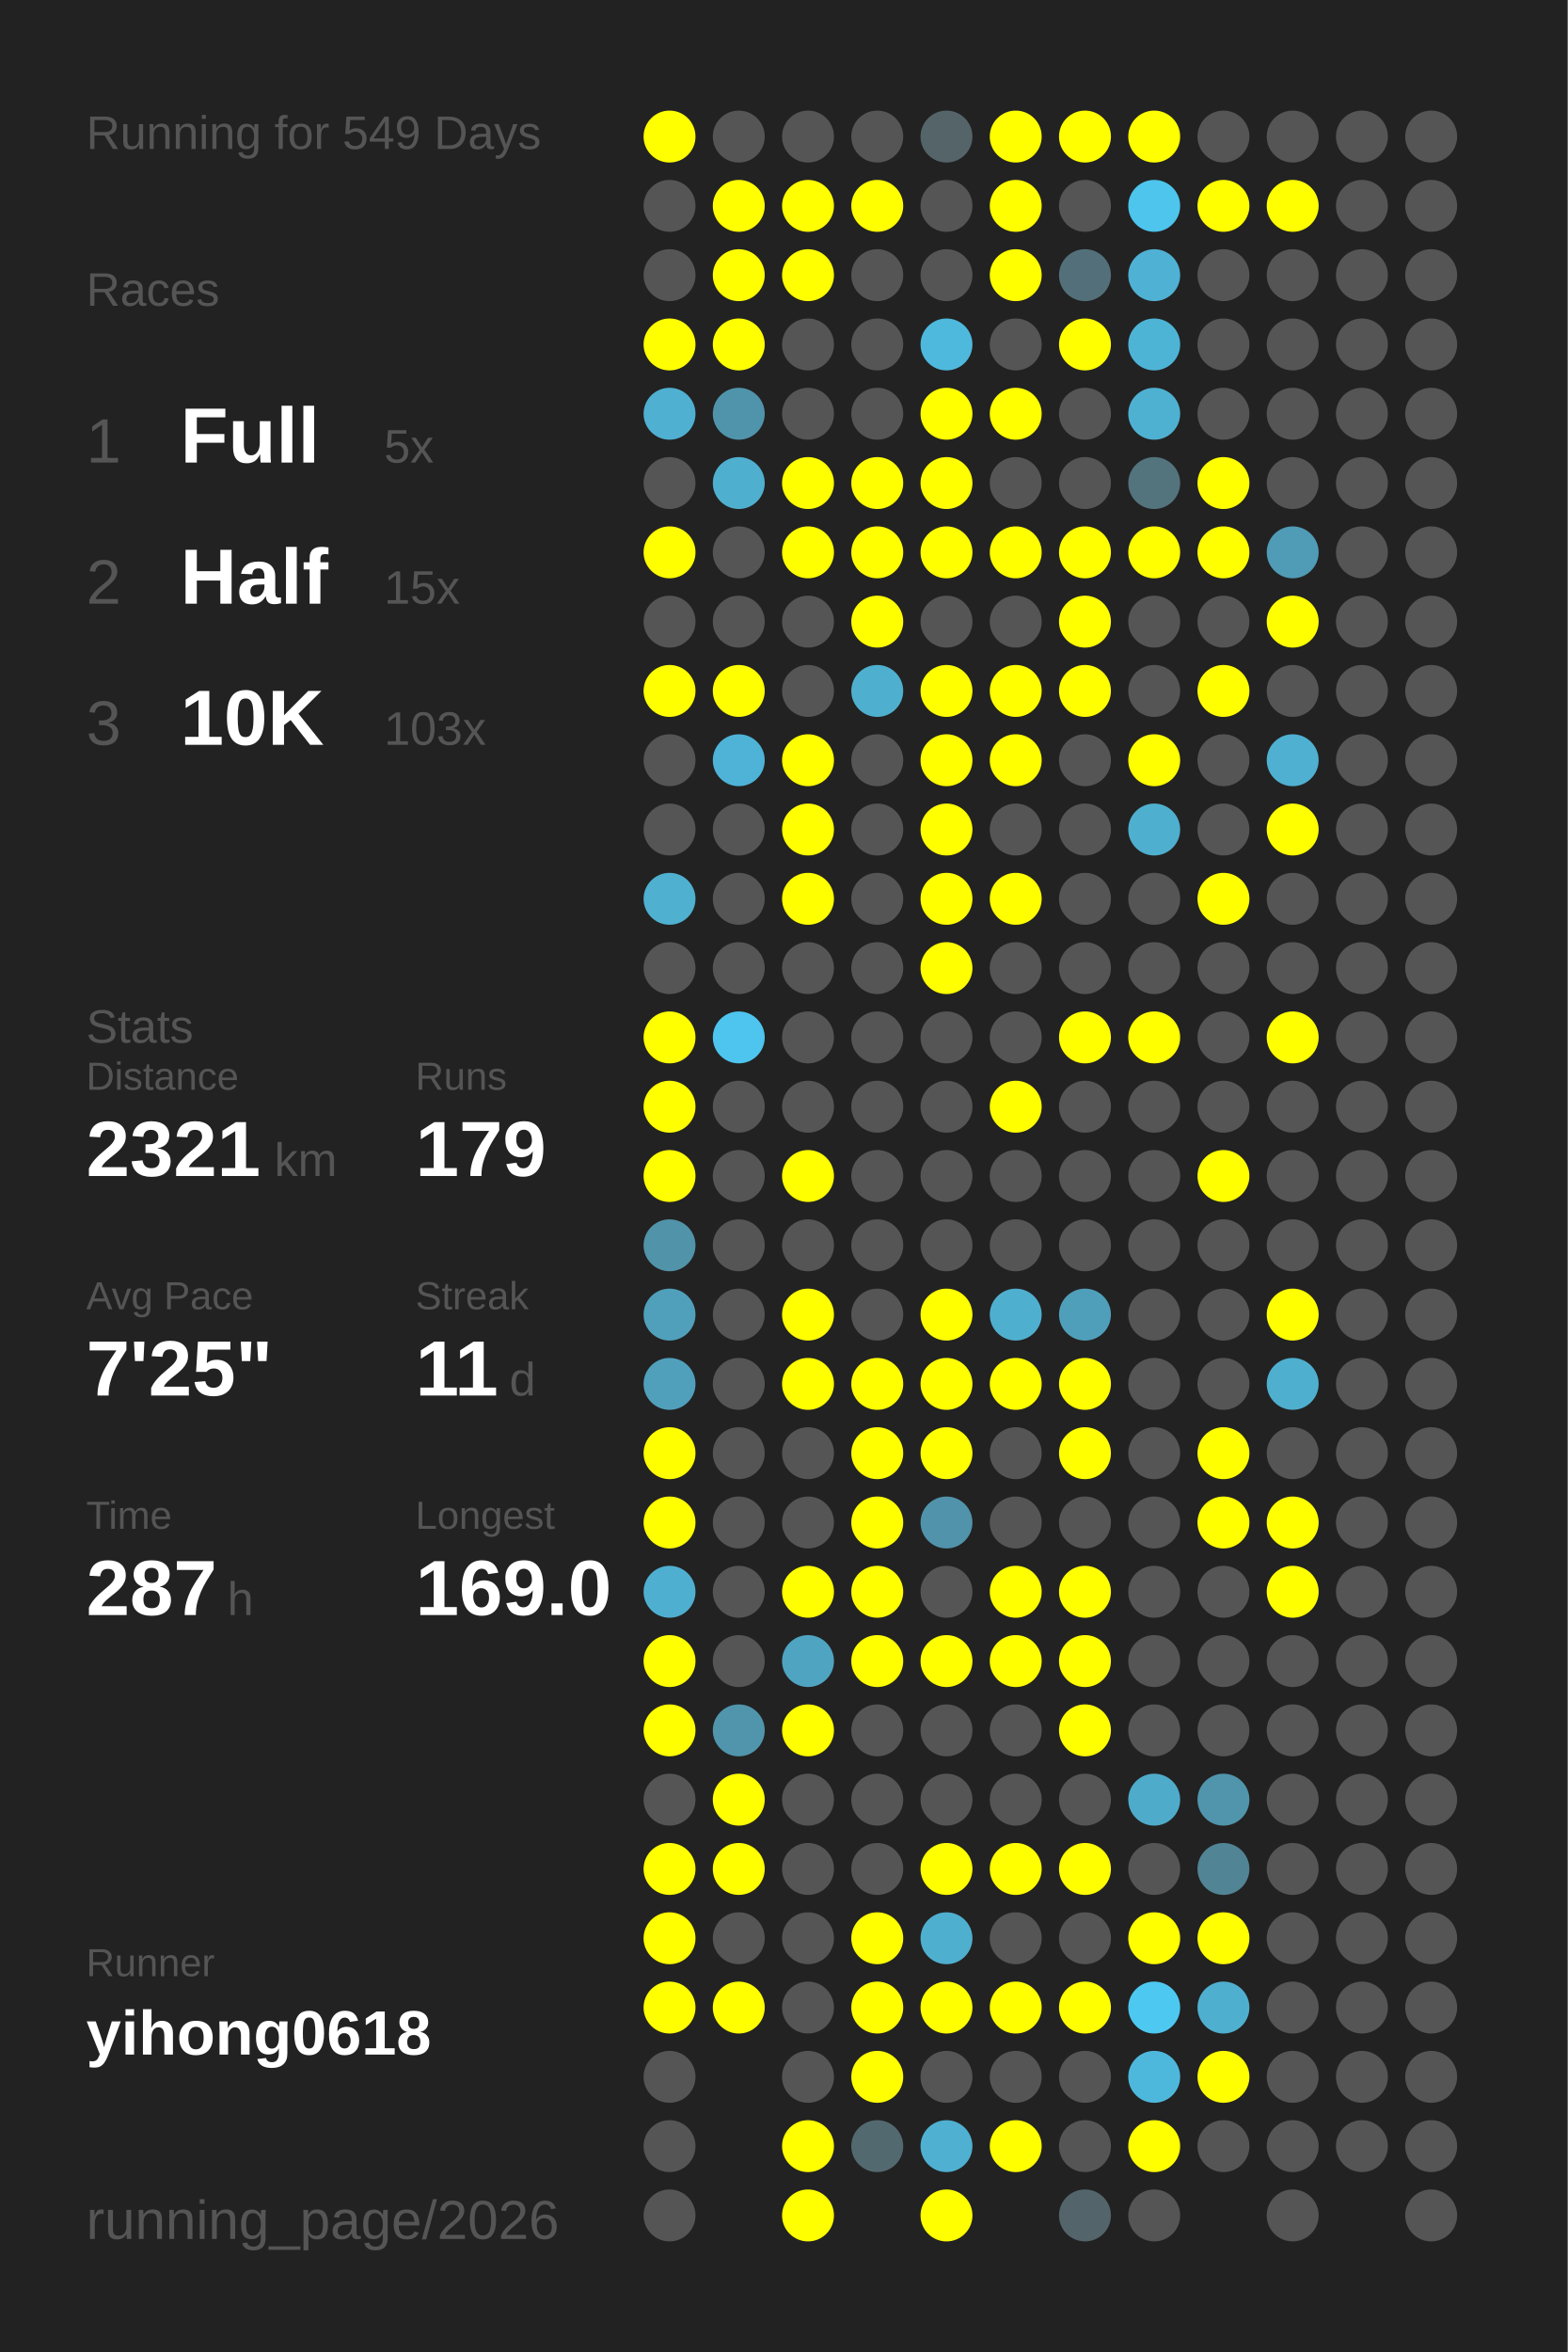
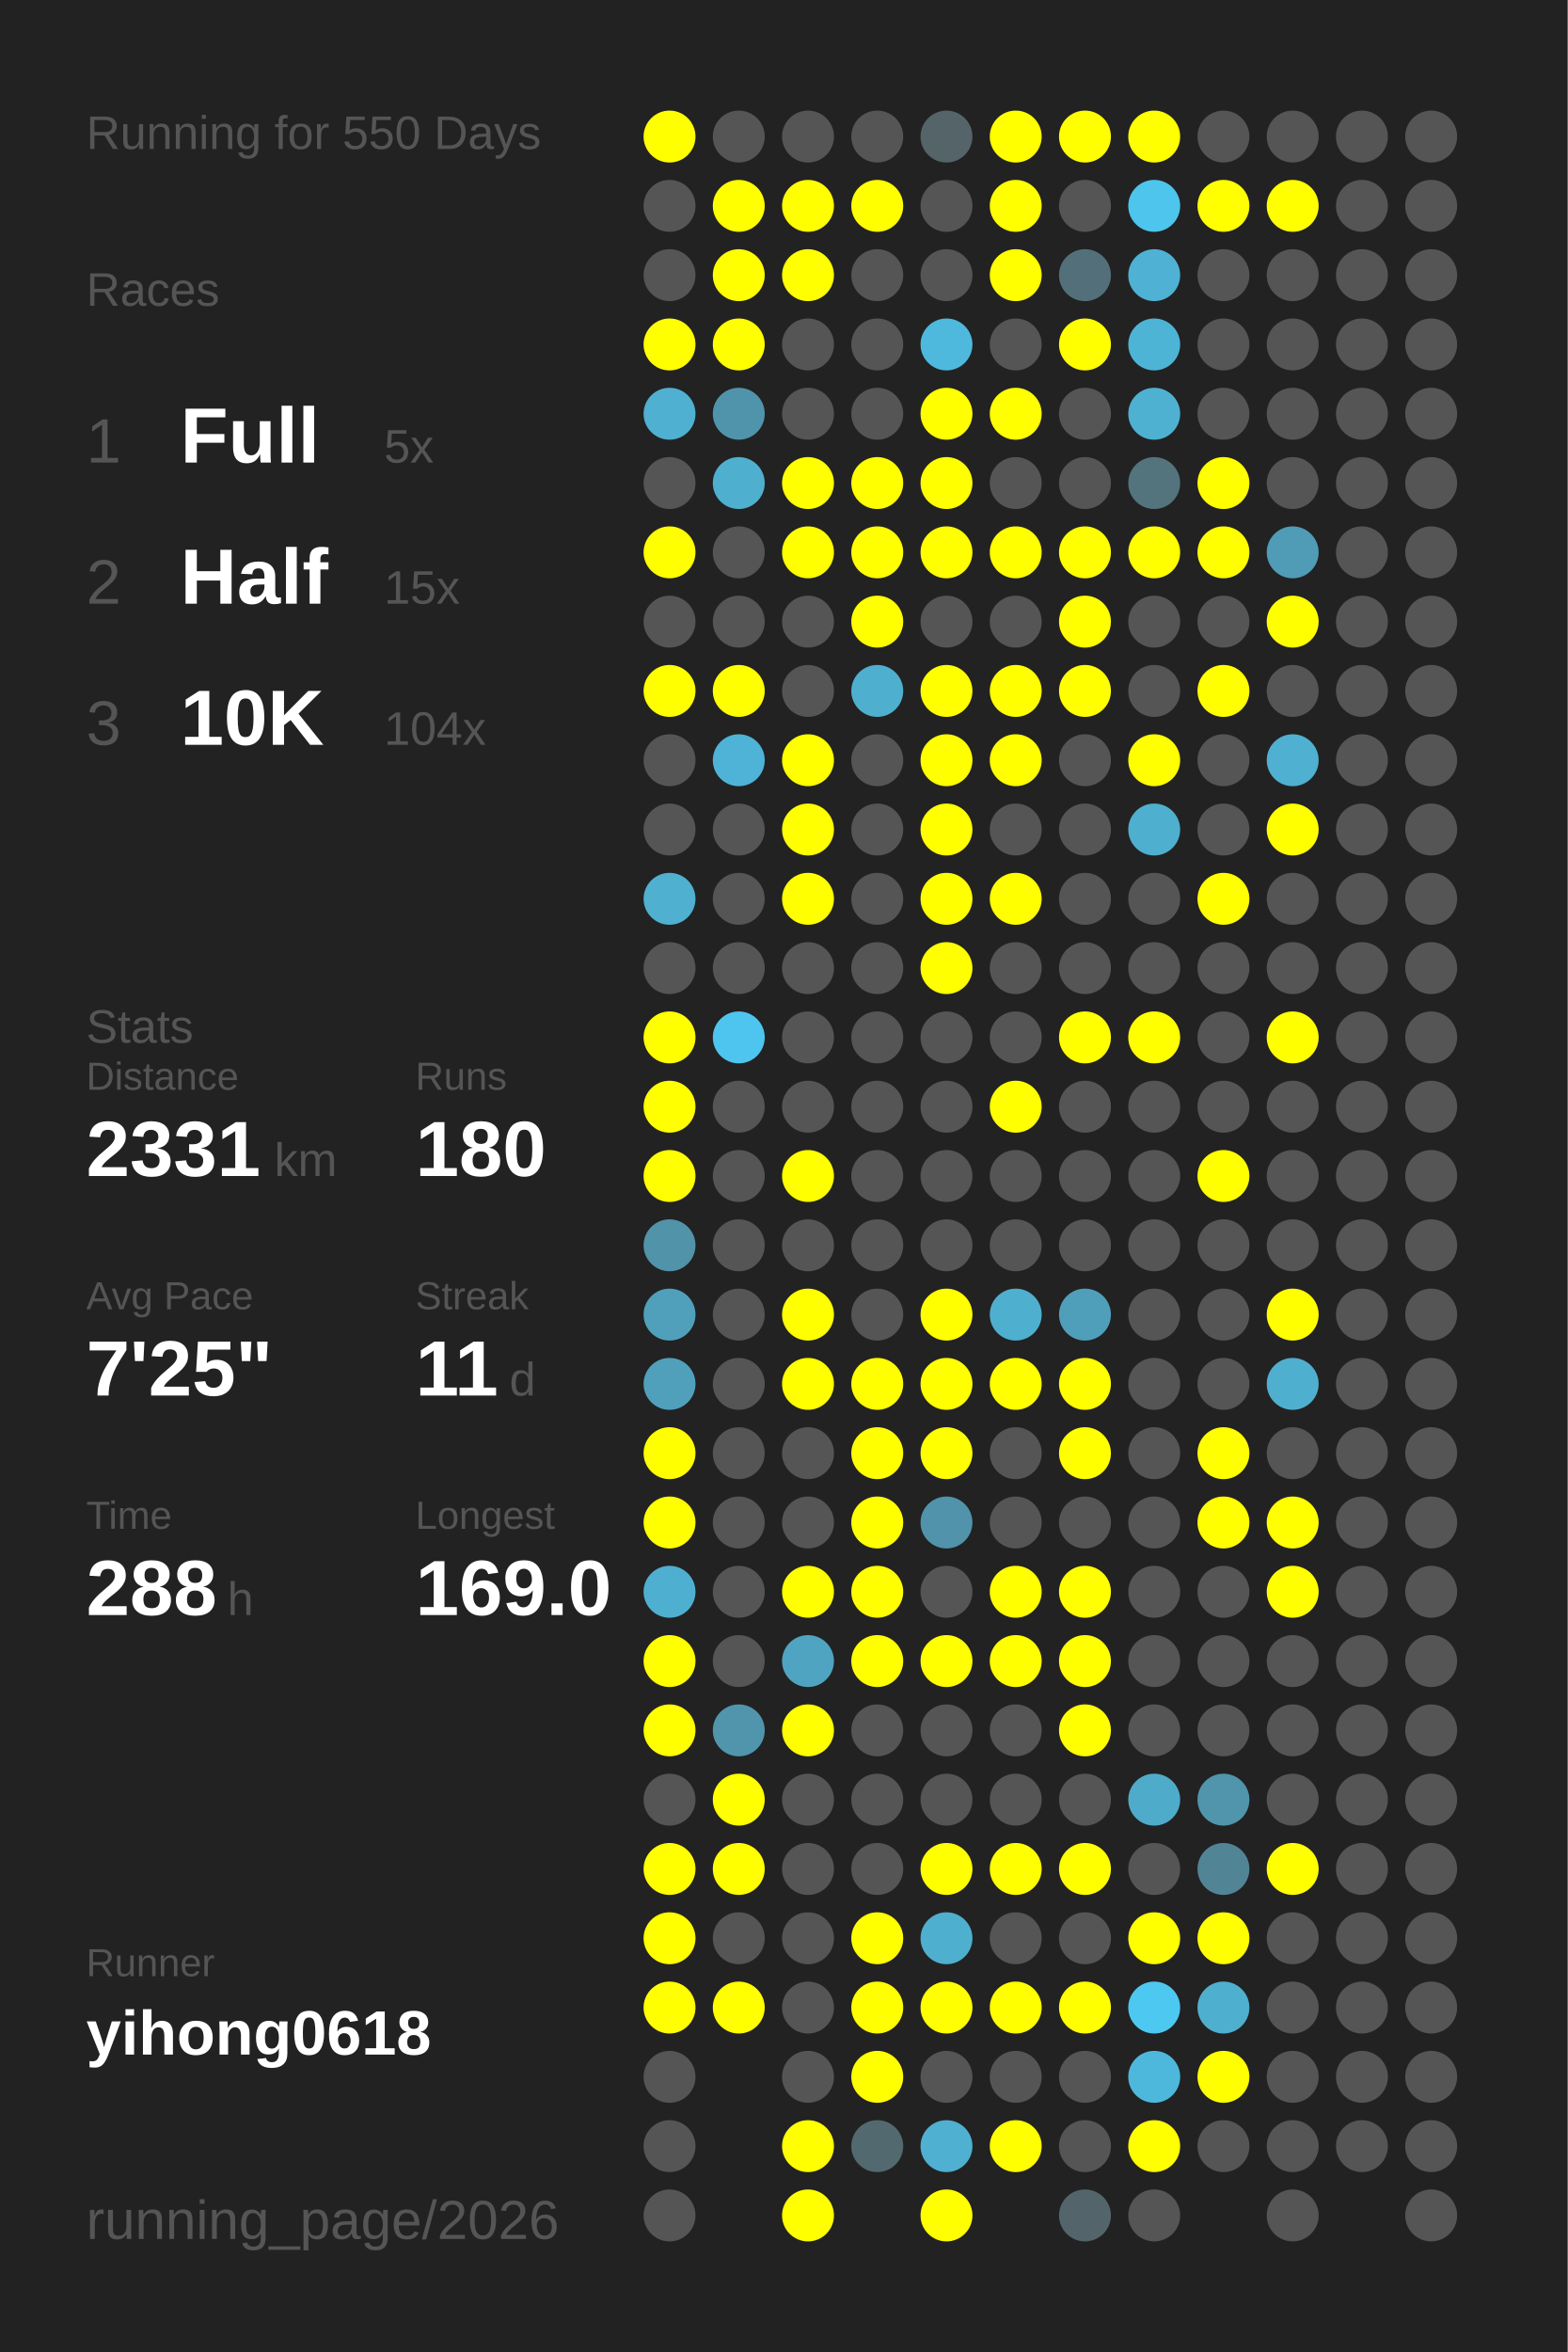
<svg xmlns="http://www.w3.org/2000/svg" baseProfile="full" height="300mm" version="1.1" viewBox="0,0,200,300" width="200mm">
  <defs />
  <rect fill="#222222" height="300" width="200" x="0" y="0" />
-   <text fill="#555555" style="font-size:6px; font-family:Arial;" x="11" y="19">Running for 549 Days</text>
+   <text fill="#555555" style="font-size:6px; font-family:Arial;" x="11" y="19">Running for 550 Days</text>
  <text fill="#555555" style="font-size:6px; font-family:Arial;" x="11" y="39">Races</text>
  <text fill="#555555" style="font-size:8px; font-family:Arial;" x="11" y="59">1</text>
  <text fill="#FFFFFF" style="font-size:10px; font-family:Arial; font-weight:bold;" x="23" y="59">Full</text>
  <text fill="#555555" style="font-size:6px; font-family:Arial;" x="49" y="59">5x</text>
  <text fill="#555555" style="font-size:8px; font-family:Arial;" x="11" y="77">2</text>
  <text fill="#FFFFFF" style="font-size:10px; font-family:Arial; font-weight:bold;" x="23" y="77">Half</text>
  <text fill="#555555" style="font-size:6px; font-family:Arial;" x="49" y="77">15x</text>
  <text fill="#555555" style="font-size:8px; font-family:Arial;" x="11" y="95">3</text>
  <text fill="#FFFFFF" style="font-size:10px; font-family:Arial; font-weight:bold;" x="23" y="95">10K</text>
-   <text fill="#555555" style="font-size:6px; font-family:Arial;" x="49" y="95">103x</text>
+   <text fill="#555555" style="font-size:6px; font-family:Arial;" x="49" y="95">104x</text>
  <text fill="#555555" style="font-size:6px; font-family:Arial;" x="11" y="133">Stats</text>
  <text fill="#555555" style="font-size:5px; font-family:Arial;" x="11" y="139">Distance</text>
-   <text fill="#FFFFFF" style="font-size:10px; font-family:Arial; font-weight:bold;" x="11" y="150">2321</text>
+   <text fill="#FFFFFF" style="font-size:10px; font-family:Arial; font-weight:bold;" x="11" y="150">2331</text>
  <text fill="#555555" style="font-size:6px; font-family:Arial;" x="35" y="150">km</text>
  <text fill="#555555" style="font-size:5px; font-family:Arial;" x="53" y="139">Runs</text>
-   <text fill="#FFFFFF" style="font-size:10px; font-family:Arial; font-weight:bold;" x="53" y="150">179</text>
+   <text fill="#FFFFFF" style="font-size:10px; font-family:Arial; font-weight:bold;" x="53" y="150">180</text>
  <text fill="#555555" style="font-size:5px; font-family:Arial;" x="11" y="167">Avg Pace</text>
  <text fill="#FFFFFF" style="font-size:10px; font-family:Arial; font-weight:bold;" x="11" y="178">7'25"</text>
  <text fill="#555555" style="font-size:5px; font-family:Arial;" x="53" y="167">Streak</text>
  <text fill="#FFFFFF" style="font-size:10px; font-family:Arial; font-weight:bold;" x="53" y="178">11</text>
  <text fill="#555555" style="font-size:6px; font-family:Arial;" x="65" y="178">d</text>
  <text fill="#555555" style="font-size:5px; font-family:Arial;" x="11" y="195">Time</text>
-   <text fill="#FFFFFF" style="font-size:10px; font-family:Arial; font-weight:bold;" x="11" y="206">287</text>
+   <text fill="#FFFFFF" style="font-size:10px; font-family:Arial; font-weight:bold;" x="11" y="206">288</text>
  <text fill="#555555" style="font-size:6px; font-family:Arial;" x="29" y="206">h</text>
  <text fill="#555555" style="font-size:5px; font-family:Arial;" x="53" y="195">Longest</text>
  <text fill="#FFFFFF" style="font-size:10px; font-family:Arial; font-weight:bold;" x="53" y="206">169.0</text>
  <text fill="#555555" style="font-size:5px; font-family:Arial;" x="11" y="252.065">Runner</text>
  <text fill="#FFFFFF" style="font-size:8px; font-family:Arial; font-weight:bold;" x="11" y="262.065">yihong0618</text>
  <text fill="#555555" style="font-size:7px; font-family:Arial;" x="11" y="285.581">running_page/2026</text>
  <circle cx="85.417" cy="17.419" fill="#FFFF00" r="3.312" />
  <circle cx="85.417" cy="26.258" fill="#555555" r="3.312" />
  <circle cx="85.417" cy="35.097" fill="#555555" r="3.312" />
  <circle cx="85.417" cy="43.935" fill="#FFFF00" r="3.312" />
  <circle cx="85.417" cy="52.774" fill="#4fb0d1" r="3.312" />
  <circle cx="85.417" cy="61.613" fill="#555555" r="3.312" />
  <circle cx="85.417" cy="70.452" fill="#FFFF00" r="3.312" />
  <circle cx="85.417" cy="79.29" fill="#555555" r="3.312" />
  <circle cx="85.417" cy="88.129" fill="#FFFF00" r="3.312" />
  <circle cx="85.417" cy="96.968" fill="#555555" r="3.312" />
  <circle cx="85.417" cy="105.806" fill="#555555" r="3.312" />
  <circle cx="85.417" cy="114.645" fill="#4fb0d0" r="3.312" />
  <circle cx="85.417" cy="123.484" fill="#555555" r="3.312" />
  <circle cx="85.417" cy="132.323" fill="#FFFF00" r="3.312" />
  <circle cx="85.417" cy="141.161" fill="#FFFF00" r="3.312" />
  <circle cx="85.417" cy="150" fill="#FFFF00" r="3.312" />
  <circle cx="85.417" cy="158.839" fill="#5193a9" r="3.312" />
  <circle cx="85.417" cy="167.677" fill="#50a0bb" r="3.312" />
  <circle cx="85.417" cy="176.516" fill="#50a0bc" r="3.312" />
  <circle cx="85.417" cy="185.355" fill="#FFFF00" r="3.312" />
  <circle cx="85.417" cy="194.194" fill="#FFFF00" r="3.312" />
  <circle cx="85.417" cy="203.032" fill="#4fafd0" r="3.312" />
  <circle cx="85.417" cy="211.871" fill="#FFFF00" r="3.312" />
  <circle cx="85.417" cy="220.71" fill="#FFFF00" r="3.312" />
  <circle cx="85.417" cy="229.548" fill="#555555" r="3.312" />
  <circle cx="85.417" cy="238.387" fill="#FFFF00" r="3.312" />
  <circle cx="85.417" cy="247.226" fill="#FFFF00" r="3.312" />
  <circle cx="85.417" cy="256.065" fill="#FFFF00" r="3.312" />
  <circle cx="85.417" cy="264.903" fill="#555555" r="3.312" />
  <circle cx="85.417" cy="273.742" fill="#555555" r="3.312" />
  <circle cx="85.417" cy="282.581" fill="#555555" r="3.312" />
  <circle cx="94.25" cy="17.419" fill="#555555" r="3.312" />
  <circle cx="94.25" cy="26.258" fill="#FFFF00" r="3.312" />
  <circle cx="94.25" cy="35.097" fill="#FFFF00" r="3.312" />
  <circle cx="94.25" cy="43.935" fill="#FFFF00" r="3.312" />
  <circle cx="94.25" cy="52.774" fill="#5094ab" r="3.312" />
  <circle cx="94.25" cy="61.613" fill="#4fafcf" r="3.312" />
  <circle cx="94.25" cy="70.452" fill="#555555" r="3.312" />
  <circle cx="94.25" cy="79.29" fill="#555555" r="3.312" />
  <circle cx="94.25" cy="88.129" fill="#FFFF00" r="3.312" />
  <circle cx="94.25" cy="96.968" fill="#4eb3d6" r="3.312" />
  <circle cx="94.25" cy="105.806" fill="#555555" r="3.312" />
  <circle cx="94.25" cy="114.645" fill="#555555" r="3.312" />
  <circle cx="94.25" cy="123.484" fill="#555555" r="3.312" />
  <circle cx="94.25" cy="132.323" fill="#4dc5ee" r="3.312" />
  <circle cx="94.25" cy="141.161" fill="#555555" r="3.312" />
  <circle cx="94.25" cy="150" fill="#555555" r="3.312" />
  <circle cx="94.25" cy="158.839" fill="#555555" r="3.312" />
  <circle cx="94.25" cy="167.677" fill="#555555" r="3.312" />
  <circle cx="94.25" cy="176.516" fill="#555555" r="3.312" />
  <circle cx="94.25" cy="185.355" fill="#555555" r="3.312" />
  <circle cx="94.25" cy="194.194" fill="#555555" r="3.312" />
  <circle cx="94.25" cy="203.032" fill="#555555" r="3.312" />
  <circle cx="94.25" cy="211.871" fill="#555555" r="3.312" />
  <circle cx="94.25" cy="220.71" fill="#5095ac" r="3.312" />
  <circle cx="94.25" cy="229.548" fill="#FFFF00" r="3.312" />
  <circle cx="94.25" cy="238.387" fill="#FFFF00" r="3.312" />
  <circle cx="94.25" cy="247.226" fill="#555555" r="3.312" />
  <circle cx="94.25" cy="256.065" fill="#FFFF00" r="3.312" />
  <circle cx="103.083" cy="17.419" fill="#555555" r="3.312" />
  <circle cx="103.083" cy="26.258" fill="#FFFF00" r="3.312" />
  <circle cx="103.083" cy="35.097" fill="#FFFF00" r="3.312" />
  <circle cx="103.083" cy="43.935" fill="#555555" r="3.312" />
  <circle cx="103.083" cy="52.774" fill="#555555" r="3.312" />
  <circle cx="103.083" cy="61.613" fill="#FFFF00" r="3.312" />
  <circle cx="103.083" cy="70.452" fill="#FFFF00" r="3.312" />
  <circle cx="103.083" cy="79.29" fill="#555555" r="3.312" />
  <circle cx="103.083" cy="88.129" fill="#555555" r="3.312" />
  <circle cx="103.083" cy="96.968" fill="#FFFF00" r="3.312" />
  <circle cx="103.083" cy="105.806" fill="#FFFF00" r="3.312" />
  <circle cx="103.083" cy="114.645" fill="#FFFF00" r="3.312" />
  <circle cx="103.083" cy="123.484" fill="#555555" r="3.312" />
  <circle cx="103.083" cy="132.323" fill="#555555" r="3.312" />
  <circle cx="103.083" cy="141.161" fill="#555555" r="3.312" />
  <circle cx="103.083" cy="150" fill="#FFFF00" r="3.312" />
  <circle cx="103.083" cy="158.839" fill="#555555" r="3.312" />
  <circle cx="103.083" cy="167.677" fill="#FFFF00" r="3.312" />
  <circle cx="103.083" cy="176.516" fill="#FFFF00" r="3.312" />
  <circle cx="103.083" cy="185.355" fill="#555555" r="3.312" />
  <circle cx="103.083" cy="194.194" fill="#555555" r="3.312" />
  <circle cx="103.083" cy="203.032" fill="#FFFF00" r="3.312" />
  <circle cx="103.083" cy="211.871" fill="#4fa4c1" r="3.312" />
  <circle cx="103.083" cy="220.71" fill="#FFFF00" r="3.312" />
  <circle cx="103.083" cy="229.548" fill="#555555" r="3.312" />
  <circle cx="103.083" cy="238.387" fill="#555555" r="3.312" />
  <circle cx="103.083" cy="247.226" fill="#555555" r="3.312" />
  <circle cx="103.083" cy="256.065" fill="#555555" r="3.312" />
  <circle cx="103.083" cy="264.903" fill="#555555" r="3.312" />
  <circle cx="103.083" cy="273.742" fill="#FFFF00" r="3.312" />
  <circle cx="103.083" cy="282.581" fill="#FFFF00" r="3.312" />
  <circle cx="111.917" cy="17.419" fill="#555555" r="3.312" />
  <circle cx="111.917" cy="26.258" fill="#FFFF00" r="3.312" />
  <circle cx="111.917" cy="35.097" fill="#555555" r="3.312" />
  <circle cx="111.917" cy="43.935" fill="#555555" r="3.312" />
  <circle cx="111.917" cy="52.774" fill="#555555" r="3.312" />
  <circle cx="111.917" cy="61.613" fill="#FFFF00" r="3.312" />
  <circle cx="111.917" cy="70.452" fill="#FFFF00" r="3.312" />
  <circle cx="111.917" cy="79.29" fill="#FFFF00" r="3.312" />
  <circle cx="111.917" cy="88.129" fill="#4fafcf" r="3.312" />
  <circle cx="111.917" cy="96.968" fill="#555555" r="3.312" />
  <circle cx="111.917" cy="105.806" fill="#555555" r="3.312" />
  <circle cx="111.917" cy="114.645" fill="#555555" r="3.312" />
  <circle cx="111.917" cy="123.484" fill="#555555" r="3.312" />
  <circle cx="111.917" cy="132.323" fill="#555555" r="3.312" />
  <circle cx="111.917" cy="141.161" fill="#555555" r="3.312" />
  <circle cx="111.917" cy="150" fill="#555555" r="3.312" />
  <circle cx="111.917" cy="158.839" fill="#555555" r="3.312" />
  <circle cx="111.917" cy="167.677" fill="#555555" r="3.312" />
  <circle cx="111.917" cy="176.516" fill="#FFFF00" r="3.312" />
  <circle cx="111.917" cy="185.355" fill="#FFFF00" r="3.312" />
  <circle cx="111.917" cy="194.194" fill="#FFFF00" r="3.312" />
  <circle cx="111.917" cy="203.032" fill="#FFFF00" r="3.312" />
  <circle cx="111.917" cy="211.871" fill="#FFFF00" r="3.312" />
  <circle cx="111.917" cy="220.71" fill="#555555" r="3.312" />
  <circle cx="111.917" cy="229.548" fill="#555555" r="3.312" />
  <circle cx="111.917" cy="238.387" fill="#555555" r="3.312" />
  <circle cx="111.917" cy="247.226" fill="#FFFF00" r="3.312" />
  <circle cx="111.917" cy="256.065" fill="#FFFF00" r="3.312" />
  <circle cx="111.917" cy="264.903" fill="#FFFF00" r="3.312" />
  <circle cx="111.917" cy="273.742" fill="#536970" r="3.312" />
  <circle cx="120.75" cy="17.419" fill="#546469" r="3.312" />
  <circle cx="120.75" cy="26.258" fill="#555555" r="3.312" />
  <circle cx="120.75" cy="35.097" fill="#555555" r="3.312" />
  <circle cx="120.75" cy="43.935" fill="#4eb9dd" r="3.312" />
  <circle cx="120.75" cy="52.774" fill="#FFFF00" r="3.312" />
  <circle cx="120.75" cy="61.613" fill="#FFFF00" r="3.312" />
  <circle cx="120.75" cy="70.452" fill="#FFFF00" r="3.312" />
  <circle cx="120.75" cy="79.29" fill="#555555" r="3.312" />
  <circle cx="120.75" cy="88.129" fill="#FFFF00" r="3.312" />
  <circle cx="120.75" cy="96.968" fill="#FFFF00" r="3.312" />
  <circle cx="120.75" cy="105.806" fill="#FFFF00" r="3.312" />
  <circle cx="120.75" cy="114.645" fill="#FFFF00" r="3.312" />
  <circle cx="120.75" cy="123.484" fill="#FFFF00" r="3.312" />
  <circle cx="120.75" cy="132.323" fill="#555555" r="3.312" />
  <circle cx="120.75" cy="141.161" fill="#555555" r="3.312" />
  <circle cx="120.75" cy="150" fill="#555555" r="3.312" />
  <circle cx="120.75" cy="158.839" fill="#555555" r="3.312" />
  <circle cx="120.75" cy="167.677" fill="#FFFF00" r="3.312" />
  <circle cx="120.75" cy="176.516" fill="#FFFF00" r="3.312" />
  <circle cx="120.75" cy="185.355" fill="#FFFF00" r="3.312" />
  <circle cx="120.75" cy="194.194" fill="#5093aa" r="3.312" />
  <circle cx="120.75" cy="203.032" fill="#555555" r="3.312" />
  <circle cx="120.75" cy="211.871" fill="#FFFF00" r="3.312" />
  <circle cx="120.75" cy="220.71" fill="#555555" r="3.312" />
  <circle cx="120.75" cy="229.548" fill="#555555" r="3.312" />
  <circle cx="120.75" cy="238.387" fill="#FFFF00" r="3.312" />
  <circle cx="120.75" cy="247.226" fill="#4fafcf" r="3.312" />
  <circle cx="120.75" cy="256.065" fill="#FFFF00" r="3.312" />
  <circle cx="120.75" cy="264.903" fill="#555555" r="3.312" />
  <circle cx="120.75" cy="273.742" fill="#4fb0d1" r="3.312" />
  <circle cx="120.75" cy="282.581" fill="#FFFF00" r="3.312" />
  <circle cx="129.583" cy="17.419" fill="#FFFF00" r="3.312" />
  <circle cx="129.583" cy="26.258" fill="#FFFF00" r="3.312" />
  <circle cx="129.583" cy="35.097" fill="#FFFF00" r="3.312" />
  <circle cx="129.583" cy="43.935" fill="#555555" r="3.312" />
  <circle cx="129.583" cy="52.774" fill="#FFFF00" r="3.312" />
  <circle cx="129.583" cy="61.613" fill="#555555" r="3.312" />
  <circle cx="129.583" cy="70.452" fill="#FFFF00" r="3.312" />
  <circle cx="129.583" cy="79.29" fill="#555555" r="3.312" />
  <circle cx="129.583" cy="88.129" fill="#FFFF00" r="3.312" />
  <circle cx="129.583" cy="96.968" fill="#FFFF00" r="3.312" />
  <circle cx="129.583" cy="105.806" fill="#555555" r="3.312" />
  <circle cx="129.583" cy="114.645" fill="#FFFF00" r="3.312" />
  <circle cx="129.583" cy="123.484" fill="#555555" r="3.312" />
  <circle cx="129.583" cy="132.323" fill="#555555" r="3.312" />
  <circle cx="129.583" cy="141.161" fill="#FFFF00" r="3.312" />
  <circle cx="129.583" cy="150" fill="#555555" r="3.312" />
  <circle cx="129.583" cy="158.839" fill="#555555" r="3.312" />
  <circle cx="129.583" cy="167.677" fill="#4fafcf" r="3.312" />
  <circle cx="129.583" cy="176.516" fill="#FFFF00" r="3.312" />
  <circle cx="129.583" cy="185.355" fill="#555555" r="3.312" />
  <circle cx="129.583" cy="194.194" fill="#555555" r="3.312" />
  <circle cx="129.583" cy="203.032" fill="#FFFF00" r="3.312" />
  <circle cx="129.583" cy="211.871" fill="#FFFF00" r="3.312" />
  <circle cx="129.583" cy="220.71" fill="#555555" r="3.312" />
  <circle cx="129.583" cy="229.548" fill="#555555" r="3.312" />
  <circle cx="129.583" cy="238.387" fill="#FFFF00" r="3.312" />
  <circle cx="129.583" cy="247.226" fill="#555555" r="3.312" />
  <circle cx="129.583" cy="256.065" fill="#FFFF00" r="3.312" />
  <circle cx="129.583" cy="264.903" fill="#555555" r="3.312" />
  <circle cx="129.583" cy="273.742" fill="#FFFF00" r="3.312" />
  <circle cx="138.417" cy="17.419" fill="#FFFF00" r="3.312" />
  <circle cx="138.417" cy="26.258" fill="#555555" r="3.312" />
  <circle cx="138.417" cy="35.097" fill="#53707a" r="3.312" />
  <circle cx="138.417" cy="43.935" fill="#FFFF00" r="3.312" />
  <circle cx="138.417" cy="52.774" fill="#555555" r="3.312" />
  <circle cx="138.417" cy="61.613" fill="#555555" r="3.312" />
  <circle cx="138.417" cy="70.452" fill="#FFFF00" r="3.312" />
  <circle cx="138.417" cy="79.29" fill="#FFFF00" r="3.312" />
  <circle cx="138.417" cy="88.129" fill="#FFFF00" r="3.312" />
  <circle cx="138.417" cy="96.968" fill="#555555" r="3.312" />
  <circle cx="138.417" cy="105.806" fill="#555555" r="3.312" />
  <circle cx="138.417" cy="114.645" fill="#555555" r="3.312" />
  <circle cx="138.417" cy="123.484" fill="#555555" r="3.312" />
  <circle cx="138.417" cy="132.323" fill="#FFFF00" r="3.312" />
  <circle cx="138.417" cy="141.161" fill="#555555" r="3.312" />
  <circle cx="138.417" cy="150" fill="#555555" r="3.312" />
  <circle cx="138.417" cy="158.839" fill="#555555" r="3.312" />
  <circle cx="138.417" cy="167.677" fill="#509fba" r="3.312" />
  <circle cx="138.417" cy="176.516" fill="#FFFF00" r="3.312" />
  <circle cx="138.417" cy="185.355" fill="#FFFF00" r="3.312" />
  <circle cx="138.417" cy="194.194" fill="#555555" r="3.312" />
  <circle cx="138.417" cy="203.032" fill="#FFFF00" r="3.312" />
  <circle cx="138.417" cy="211.871" fill="#FFFF00" r="3.312" />
  <circle cx="138.417" cy="220.71" fill="#FFFF00" r="3.312" />
  <circle cx="138.417" cy="229.548" fill="#555555" r="3.312" />
  <circle cx="138.417" cy="238.387" fill="#FFFF00" r="3.312" />
  <circle cx="138.417" cy="247.226" fill="#555555" r="3.312" />
  <circle cx="138.417" cy="256.065" fill="#FFFF00" r="3.312" />
  <circle cx="138.417" cy="264.903" fill="#555555" r="3.312" />
  <circle cx="138.417" cy="273.742" fill="#555555" r="3.312" />
  <circle cx="138.417" cy="282.581" fill="#53656b" r="3.312" />
  <circle cx="147.25" cy="17.419" fill="#FFFF00" r="3.312" />
  <circle cx="147.25" cy="26.258" fill="#4dc5ed" r="3.312" />
  <circle cx="147.25" cy="35.097" fill="#4fb1d3" r="3.312" />
  <circle cx="147.25" cy="43.935" fill="#4eb4d6" r="3.312" />
  <circle cx="147.25" cy="52.774" fill="#4fb1d2" r="3.312" />
  <circle cx="147.25" cy="61.613" fill="#53737d" r="3.312" />
  <circle cx="147.25" cy="70.452" fill="#FFFF00" r="3.312" />
  <circle cx="147.25" cy="79.29" fill="#555555" r="3.312" />
  <circle cx="147.25" cy="88.129" fill="#555555" r="3.312" />
  <circle cx="147.25" cy="96.968" fill="#FFFF00" r="3.312" />
  <circle cx="147.25" cy="105.806" fill="#4fafcf" r="3.312" />
  <circle cx="147.25" cy="114.645" fill="#555555" r="3.312" />
  <circle cx="147.25" cy="123.484" fill="#555555" r="3.312" />
  <circle cx="147.25" cy="132.323" fill="#FFFF00" r="3.312" />
  <circle cx="147.25" cy="141.161" fill="#555555" r="3.312" />
  <circle cx="147.25" cy="150" fill="#555555" r="3.312" />
  <circle cx="147.25" cy="158.839" fill="#555555" r="3.312" />
  <circle cx="147.25" cy="167.677" fill="#555555" r="3.312" />
  <circle cx="147.25" cy="176.516" fill="#555555" r="3.312" />
  <circle cx="147.25" cy="185.355" fill="#555555" r="3.312" />
  <circle cx="147.25" cy="194.194" fill="#555555" r="3.312" />
  <circle cx="147.25" cy="203.032" fill="#555555" r="3.312" />
  <circle cx="147.25" cy="211.871" fill="#555555" r="3.312" />
  <circle cx="147.25" cy="220.71" fill="#555555" r="3.312" />
  <circle cx="147.25" cy="229.548" fill="#4fabca" r="3.312" />
  <circle cx="147.25" cy="238.387" fill="#555555" r="3.312" />
  <circle cx="147.25" cy="247.226" fill="#FFFF00" r="3.312" />
  <circle cx="147.25" cy="256.065" fill="#4dc8f1" r="3.312" />
  <circle cx="147.25" cy="264.903" fill="#4eb8dc" r="3.312" />
  <circle cx="147.25" cy="273.742" fill="#FFFF00" r="3.312" />
  <circle cx="147.25" cy="282.581" fill="#555555" r="3.312" />
  <circle cx="156.083" cy="17.419" fill="#555555" r="3.312" />
  <circle cx="156.083" cy="26.258" fill="#FFFF00" r="3.312" />
  <circle cx="156.083" cy="35.097" fill="#555555" r="3.312" />
  <circle cx="156.083" cy="43.935" fill="#555555" r="3.312" />
  <circle cx="156.083" cy="52.774" fill="#555555" r="3.312" />
  <circle cx="156.083" cy="61.613" fill="#FFFF00" r="3.312" />
  <circle cx="156.083" cy="70.452" fill="#FFFF00" r="3.312" />
  <circle cx="156.083" cy="79.29" fill="#555555" r="3.312" />
  <circle cx="156.083" cy="88.129" fill="#FFFF00" r="3.312" />
  <circle cx="156.083" cy="96.968" fill="#555555" r="3.312" />
  <circle cx="156.083" cy="105.806" fill="#555555" r="3.312" />
  <circle cx="156.083" cy="114.645" fill="#FFFF00" r="3.312" />
  <circle cx="156.083" cy="123.484" fill="#555555" r="3.312" />
  <circle cx="156.083" cy="132.323" fill="#555555" r="3.312" />
  <circle cx="156.083" cy="141.161" fill="#555555" r="3.312" />
  <circle cx="156.083" cy="150" fill="#FFFF00" r="3.312" />
  <circle cx="156.083" cy="158.839" fill="#555555" r="3.312" />
  <circle cx="156.083" cy="167.677" fill="#555555" r="3.312" />
  <circle cx="156.083" cy="176.516" fill="#555555" r="3.312" />
  <circle cx="156.083" cy="185.355" fill="#FFFF00" r="3.312" />
  <circle cx="156.083" cy="194.194" fill="#FFFF00" r="3.312" />
  <circle cx="156.083" cy="203.032" fill="#555555" r="3.312" />
  <circle cx="156.083" cy="211.871" fill="#555555" r="3.312" />
  <circle cx="156.083" cy="220.71" fill="#555555" r="3.312" />
  <circle cx="156.083" cy="229.548" fill="#5095ac" r="3.312" />
  <circle cx="156.083" cy="238.387" fill="#518495" r="3.312" />
  <circle cx="156.083" cy="247.226" fill="#FFFF00" r="3.312" />
  <circle cx="156.083" cy="256.065" fill="#4fafcf" r="3.312" />
  <circle cx="156.083" cy="264.903" fill="#FFFF00" r="3.312" />
  <circle cx="156.083" cy="273.742" fill="#555555" r="3.312" />
  <circle cx="164.917" cy="17.419" fill="#555555" r="3.312" />
  <circle cx="164.917" cy="26.258" fill="#FFFF00" r="3.312" />
  <circle cx="164.917" cy="35.097" fill="#555555" r="3.312" />
  <circle cx="164.917" cy="43.935" fill="#555555" r="3.312" />
  <circle cx="164.917" cy="52.774" fill="#555555" r="3.312" />
  <circle cx="164.917" cy="61.613" fill="#555555" r="3.312" />
  <circle cx="164.917" cy="70.452" fill="#509bb5" r="3.312" />
  <circle cx="164.917" cy="79.29" fill="#FFFF00" r="3.312" />
  <circle cx="164.917" cy="88.129" fill="#555555" r="3.312" />
  <circle cx="164.917" cy="96.968" fill="#4fb0d1" r="3.312" />
  <circle cx="164.917" cy="105.806" fill="#FFFF00" r="3.312" />
  <circle cx="164.917" cy="114.645" fill="#555555" r="3.312" />
  <circle cx="164.917" cy="123.484" fill="#555555" r="3.312" />
  <circle cx="164.917" cy="132.323" fill="#FFFF00" r="3.312" />
  <circle cx="164.917" cy="141.161" fill="#555555" r="3.312" />
  <circle cx="164.917" cy="150" fill="#555555" r="3.312" />
  <circle cx="164.917" cy="158.839" fill="#555555" r="3.312" />
  <circle cx="164.917" cy="167.677" fill="#FFFF00" r="3.312" />
  <circle cx="164.917" cy="176.516" fill="#4fafcf" r="3.312" />
  <circle cx="164.917" cy="185.355" fill="#555555" r="3.312" />
  <circle cx="164.917" cy="194.194" fill="#FFFF00" r="3.312" />
  <circle cx="164.917" cy="203.032" fill="#FFFF00" r="3.312" />
  <circle cx="164.917" cy="211.871" fill="#555555" r="3.312" />
  <circle cx="164.917" cy="220.71" fill="#555555" r="3.312" />
  <circle cx="164.917" cy="229.548" fill="#555555" r="3.312" />
-   <circle cx="164.917" cy="238.387" fill="#555555" r="3.312" />
+   <circle cx="164.917" cy="238.387" fill="#FFFF00" r="3.312" />
  <circle cx="164.917" cy="247.226" fill="#555555" r="3.312" />
  <circle cx="164.917" cy="256.065" fill="#555555" r="3.312" />
  <circle cx="164.917" cy="264.903" fill="#555555" r="3.312" />
  <circle cx="164.917" cy="273.742" fill="#555555" r="3.312" />
  <circle cx="164.917" cy="282.581" fill="#555555" r="3.312" />
  <circle cx="173.75" cy="17.419" fill="#555555" r="3.312" />
  <circle cx="173.75" cy="26.258" fill="#555555" r="3.312" />
  <circle cx="173.75" cy="35.097" fill="#555555" r="3.312" />
  <circle cx="173.75" cy="43.935" fill="#555555" r="3.312" />
  <circle cx="173.75" cy="52.774" fill="#555555" r="3.312" />
  <circle cx="173.75" cy="61.613" fill="#555555" r="3.312" />
  <circle cx="173.75" cy="70.452" fill="#555555" r="3.312" />
  <circle cx="173.75" cy="79.29" fill="#555555" r="3.312" />
  <circle cx="173.75" cy="88.129" fill="#555555" r="3.312" />
  <circle cx="173.75" cy="96.968" fill="#555555" r="3.312" />
  <circle cx="173.75" cy="105.806" fill="#555555" r="3.312" />
  <circle cx="173.75" cy="114.645" fill="#555555" r="3.312" />
  <circle cx="173.75" cy="123.484" fill="#555555" r="3.312" />
  <circle cx="173.75" cy="132.323" fill="#555555" r="3.312" />
  <circle cx="173.75" cy="141.161" fill="#555555" r="3.312" />
  <circle cx="173.75" cy="150" fill="#555555" r="3.312" />
  <circle cx="173.75" cy="158.839" fill="#555555" r="3.312" />
  <circle cx="173.75" cy="167.677" fill="#555555" r="3.312" />
  <circle cx="173.75" cy="176.516" fill="#555555" r="3.312" />
  <circle cx="173.75" cy="185.355" fill="#555555" r="3.312" />
  <circle cx="173.75" cy="194.194" fill="#555555" r="3.312" />
  <circle cx="173.75" cy="203.032" fill="#555555" r="3.312" />
  <circle cx="173.75" cy="211.871" fill="#555555" r="3.312" />
  <circle cx="173.75" cy="220.71" fill="#555555" r="3.312" />
  <circle cx="173.75" cy="229.548" fill="#555555" r="3.312" />
  <circle cx="173.75" cy="238.387" fill="#555555" r="3.312" />
  <circle cx="173.75" cy="247.226" fill="#555555" r="3.312" />
  <circle cx="173.75" cy="256.065" fill="#555555" r="3.312" />
  <circle cx="173.75" cy="264.903" fill="#555555" r="3.312" />
  <circle cx="173.75" cy="273.742" fill="#555555" r="3.312" />
  <circle cx="182.583" cy="17.419" fill="#555555" r="3.312" />
  <circle cx="182.583" cy="26.258" fill="#555555" r="3.312" />
  <circle cx="182.583" cy="35.097" fill="#555555" r="3.312" />
  <circle cx="182.583" cy="43.935" fill="#555555" r="3.312" />
  <circle cx="182.583" cy="52.774" fill="#555555" r="3.312" />
  <circle cx="182.583" cy="61.613" fill="#555555" r="3.312" />
  <circle cx="182.583" cy="70.452" fill="#555555" r="3.312" />
  <circle cx="182.583" cy="79.29" fill="#555555" r="3.312" />
  <circle cx="182.583" cy="88.129" fill="#555555" r="3.312" />
  <circle cx="182.583" cy="96.968" fill="#555555" r="3.312" />
  <circle cx="182.583" cy="105.806" fill="#555555" r="3.312" />
  <circle cx="182.583" cy="114.645" fill="#555555" r="3.312" />
  <circle cx="182.583" cy="123.484" fill="#555555" r="3.312" />
  <circle cx="182.583" cy="132.323" fill="#555555" r="3.312" />
  <circle cx="182.583" cy="141.161" fill="#555555" r="3.312" />
  <circle cx="182.583" cy="150" fill="#555555" r="3.312" />
  <circle cx="182.583" cy="158.839" fill="#555555" r="3.312" />
  <circle cx="182.583" cy="167.677" fill="#555555" r="3.312" />
  <circle cx="182.583" cy="176.516" fill="#555555" r="3.312" />
  <circle cx="182.583" cy="185.355" fill="#555555" r="3.312" />
  <circle cx="182.583" cy="194.194" fill="#555555" r="3.312" />
  <circle cx="182.583" cy="203.032" fill="#555555" r="3.312" />
  <circle cx="182.583" cy="211.871" fill="#555555" r="3.312" />
  <circle cx="182.583" cy="220.71" fill="#555555" r="3.312" />
  <circle cx="182.583" cy="229.548" fill="#555555" r="3.312" />
  <circle cx="182.583" cy="238.387" fill="#555555" r="3.312" />
  <circle cx="182.583" cy="247.226" fill="#555555" r="3.312" />
  <circle cx="182.583" cy="256.065" fill="#555555" r="3.312" />
  <circle cx="182.583" cy="264.903" fill="#555555" r="3.312" />
  <circle cx="182.583" cy="273.742" fill="#555555" r="3.312" />
  <circle cx="182.583" cy="282.581" fill="#555555" r="3.312" />
</svg>
